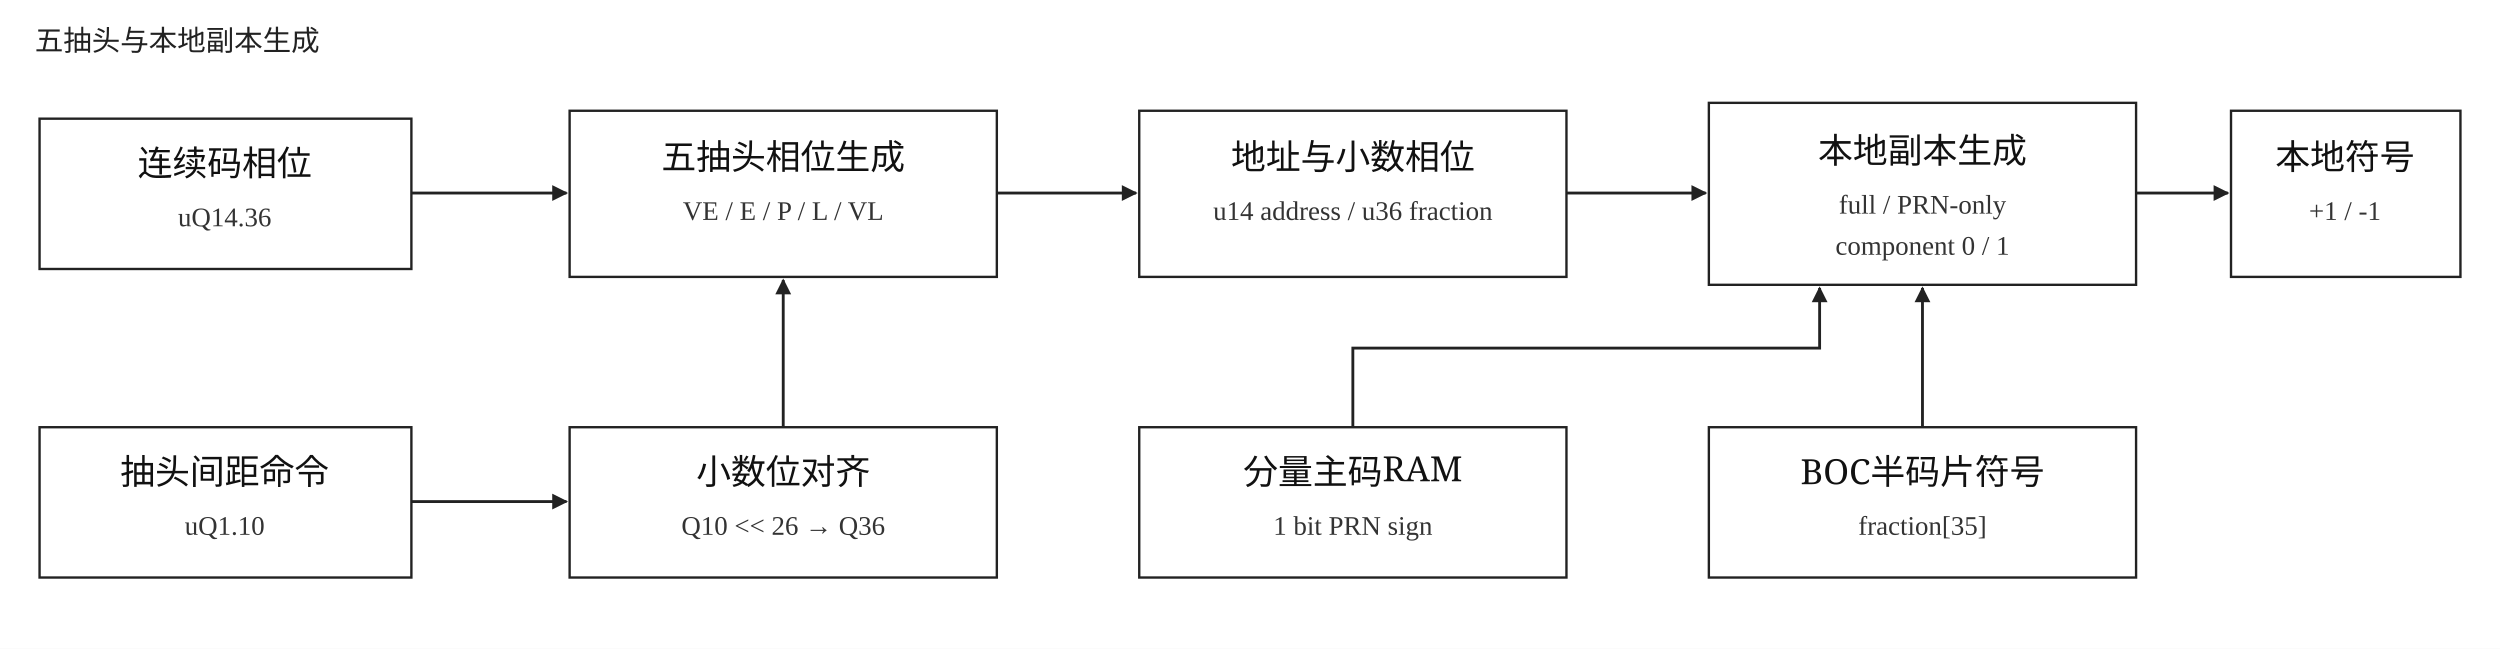
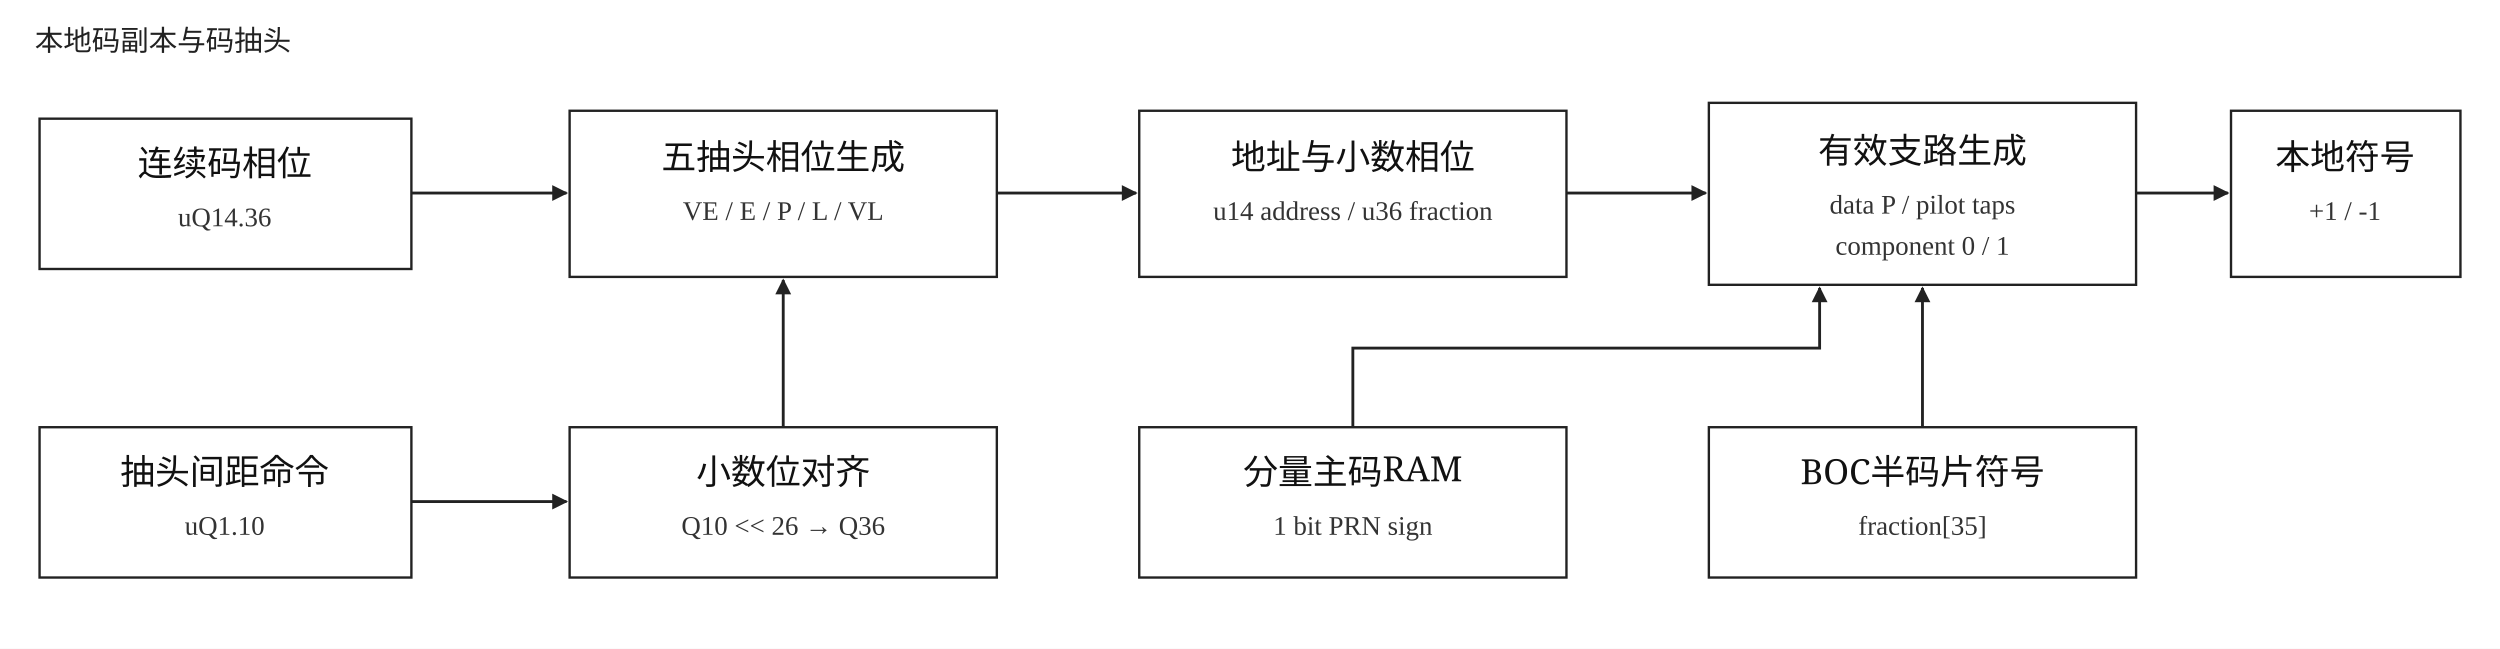
<svg xmlns="http://www.w3.org/2000/svg" width="1580" height="410" viewBox="0 0 1580 410">
  <defs>
    <marker id="arrow" markerWidth="10" markerHeight="10" refX="9" refY="5" orient="auto" markerUnits="userSpaceOnUse">
      <path d="M0,0 L10,5 L0,10 Z" fill="#222222" />
    </marker>
    <style>
      .box { fill: #ffffff; stroke: #222222; stroke-width: 1.5; }
      .line { fill: none; stroke: #222222; stroke-width: 1.8;
              marker-end: url(#arrow); }
      .title { font-size: 22px; fill: #111111; text-anchor: middle; }
      .fmt { font-size: 17px; fill: #333333; text-anchor: middle; }
      .caption { font-size: 18px; fill: #222222; }
    </style>
  </defs>
  <rect x="0" y="0" width="1580" height="410" fill="#ffffff" />
-   <text x="22" y="32" class="caption" font-family="SimSun, Songti SC, serif">五抽头与本地副本生成</text>
+   <text x="22" y="32" class="caption" font-family="SimSun, Songti SC, serif">本地码副本与码抽头</text>
  <rect class="box" x="25" y="75" width="235" height="95" />
  <text class="title" x="142" y="111" font-family="SimSun, Songti SC, serif">连续码相位</text>
  <text class="fmt" x="142" y="143" font-family="'Times New Roman', serif">uQ14.36</text>
  <path class="line" d="M260,122 H358" />
  <rect class="box" x="360" y="70" width="270" height="105" />
  <text class="title" x="495" y="107" font-family="SimSun, Songti SC, serif">五抽头相位生成</text>
  <text class="fmt" x="495" y="139" font-family="'Times New Roman', serif">VE / E / P / L / VL</text>
  <path class="line" d="M630,122 H718" />
  <rect class="box" x="720" y="70" width="270" height="105" />
  <text class="title" x="855" y="107" font-family="SimSun, Songti SC, serif">地址与小数相位</text>
  <text class="fmt" x="855" y="139" font-family="'Times New Roman', serif">u14 address / u36 fraction</text>
  <path class="line" d="M990,122 H1078" />
  <rect class="box" x="1080" y="65" width="270" height="115" />
-   <text class="title" x="1215" y="103" font-family="SimSun, Songti SC, serif">本地副本生成</text>
-   <text class="fmt" x="1215" y="135" font-family="'Times New Roman', serif">full / PRN-only</text>
+   <text class="title" x="1215" y="103" font-family="SimSun, Songti SC, serif">有效支路生成</text>
+   <text class="fmt" x="1215" y="135" font-family="'Times New Roman', serif">data P / pilot taps</text>
  <text class="fmt" x="1215" y="161" font-family="'Times New Roman', serif">component 0 / 1</text>
  <path class="line" d="M1350,122 H1408" />
  <rect class="box" x="1410" y="70" width="145" height="105" />
  <text class="title" x="1482" y="107" font-family="SimSun, Songti SC, serif">本地符号</text>
  <text class="fmt" x="1482" y="139" font-family="'Times New Roman', serif">+1 / -1</text>
  <rect class="box" x="25" y="270" width="235" height="95" />
  <text class="title" x="142" y="306" font-family="SimSun, Songti SC, serif">抽头间距命令</text>
  <text class="fmt" x="142" y="338" font-family="'Times New Roman', serif">uQ1.10</text>
  <path class="line" d="M260,317 H358" />
  <rect class="box" x="360" y="270" width="270" height="95" />
  <text class="title" x="495" y="306" font-family="SimSun, Songti SC, serif">小数位对齐</text>
  <text class="fmt" x="495" y="338" font-family="'Times New Roman', serif">Q10 &lt;&lt; 26 → Q36</text>
  <path class="line" d="M495,270 V177" />
  <rect class="box" x="720" y="270" width="270" height="95" />
  <text class="title" x="855" y="306" font-family="SimSun, Songti SC, serif">分量主码RAM</text>
  <text class="fmt" x="855" y="338" font-family="'Times New Roman', serif">1 bit PRN sign</text>
  <path class="line" d="M855,270 V220 H1150 V182" />
  <rect class="box" x="1080" y="270" width="270" height="95" />
  <text class="title" x="1215" y="306" font-family="SimSun, Songti SC, serif">BOC半码片符号</text>
  <text class="fmt" x="1215" y="338" font-family="'Times New Roman', serif">fraction[35]</text>
  <path class="line" d="M1215,270 V182" />
</svg>
